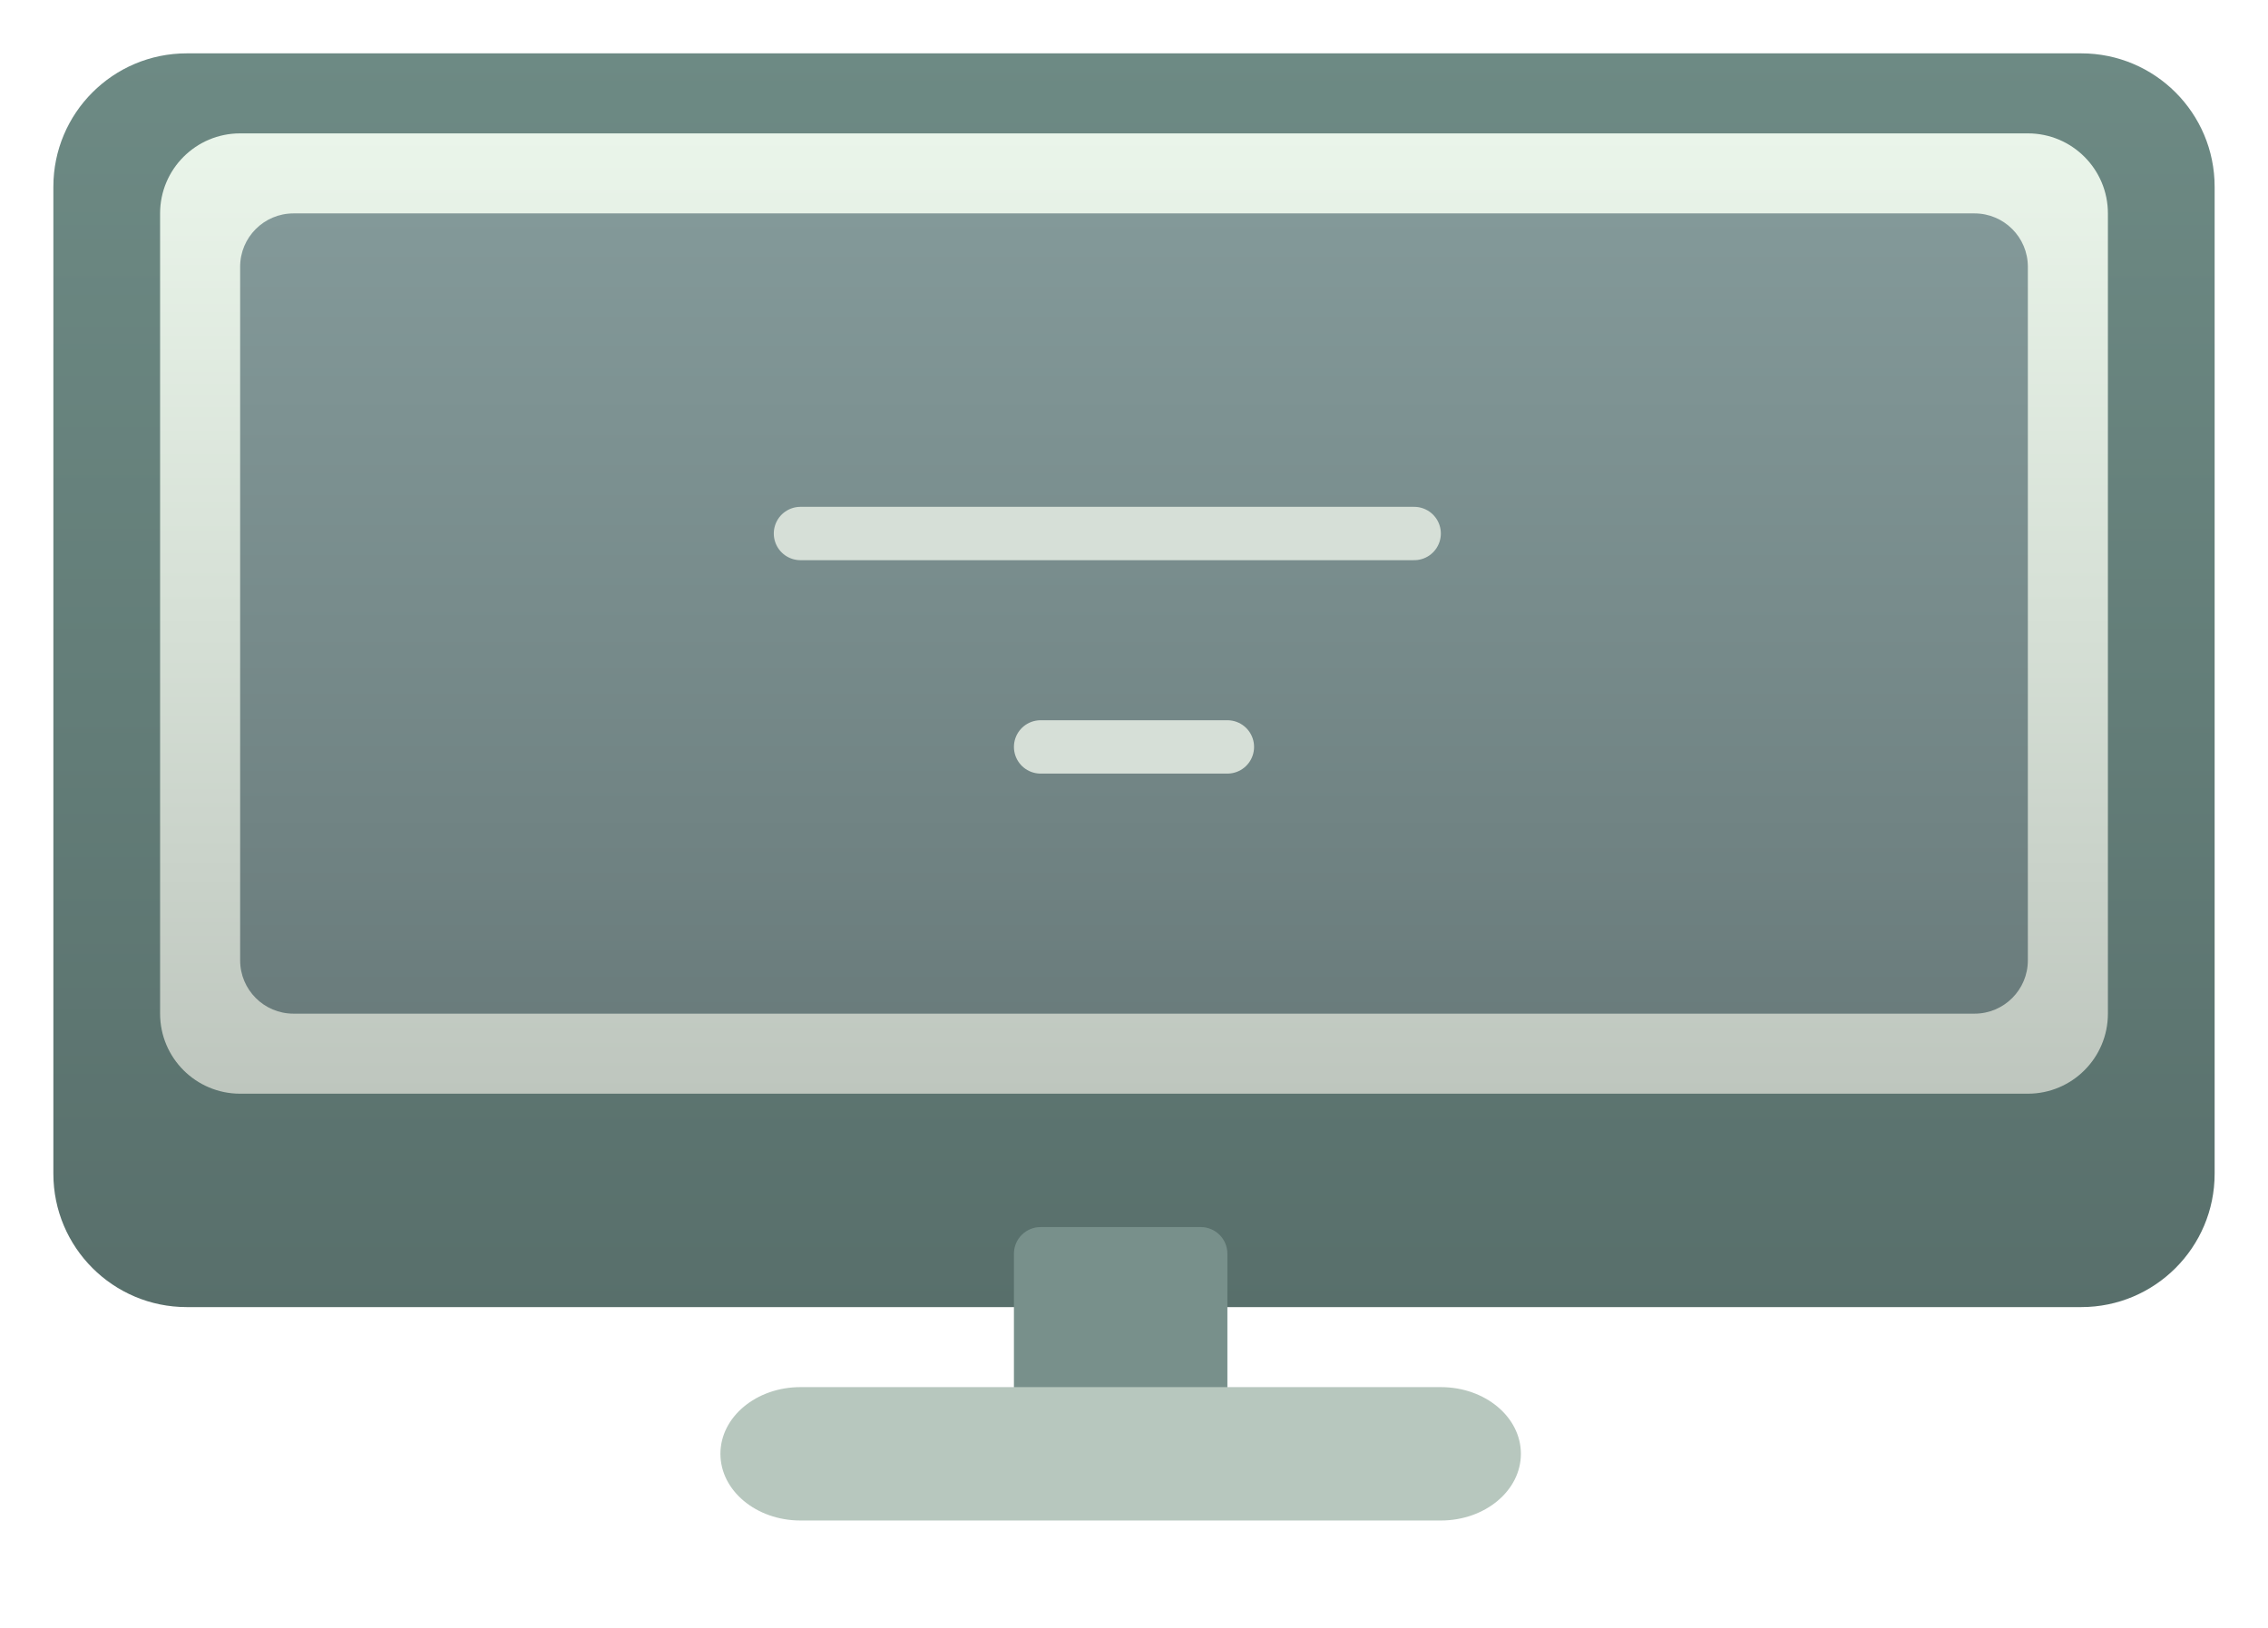
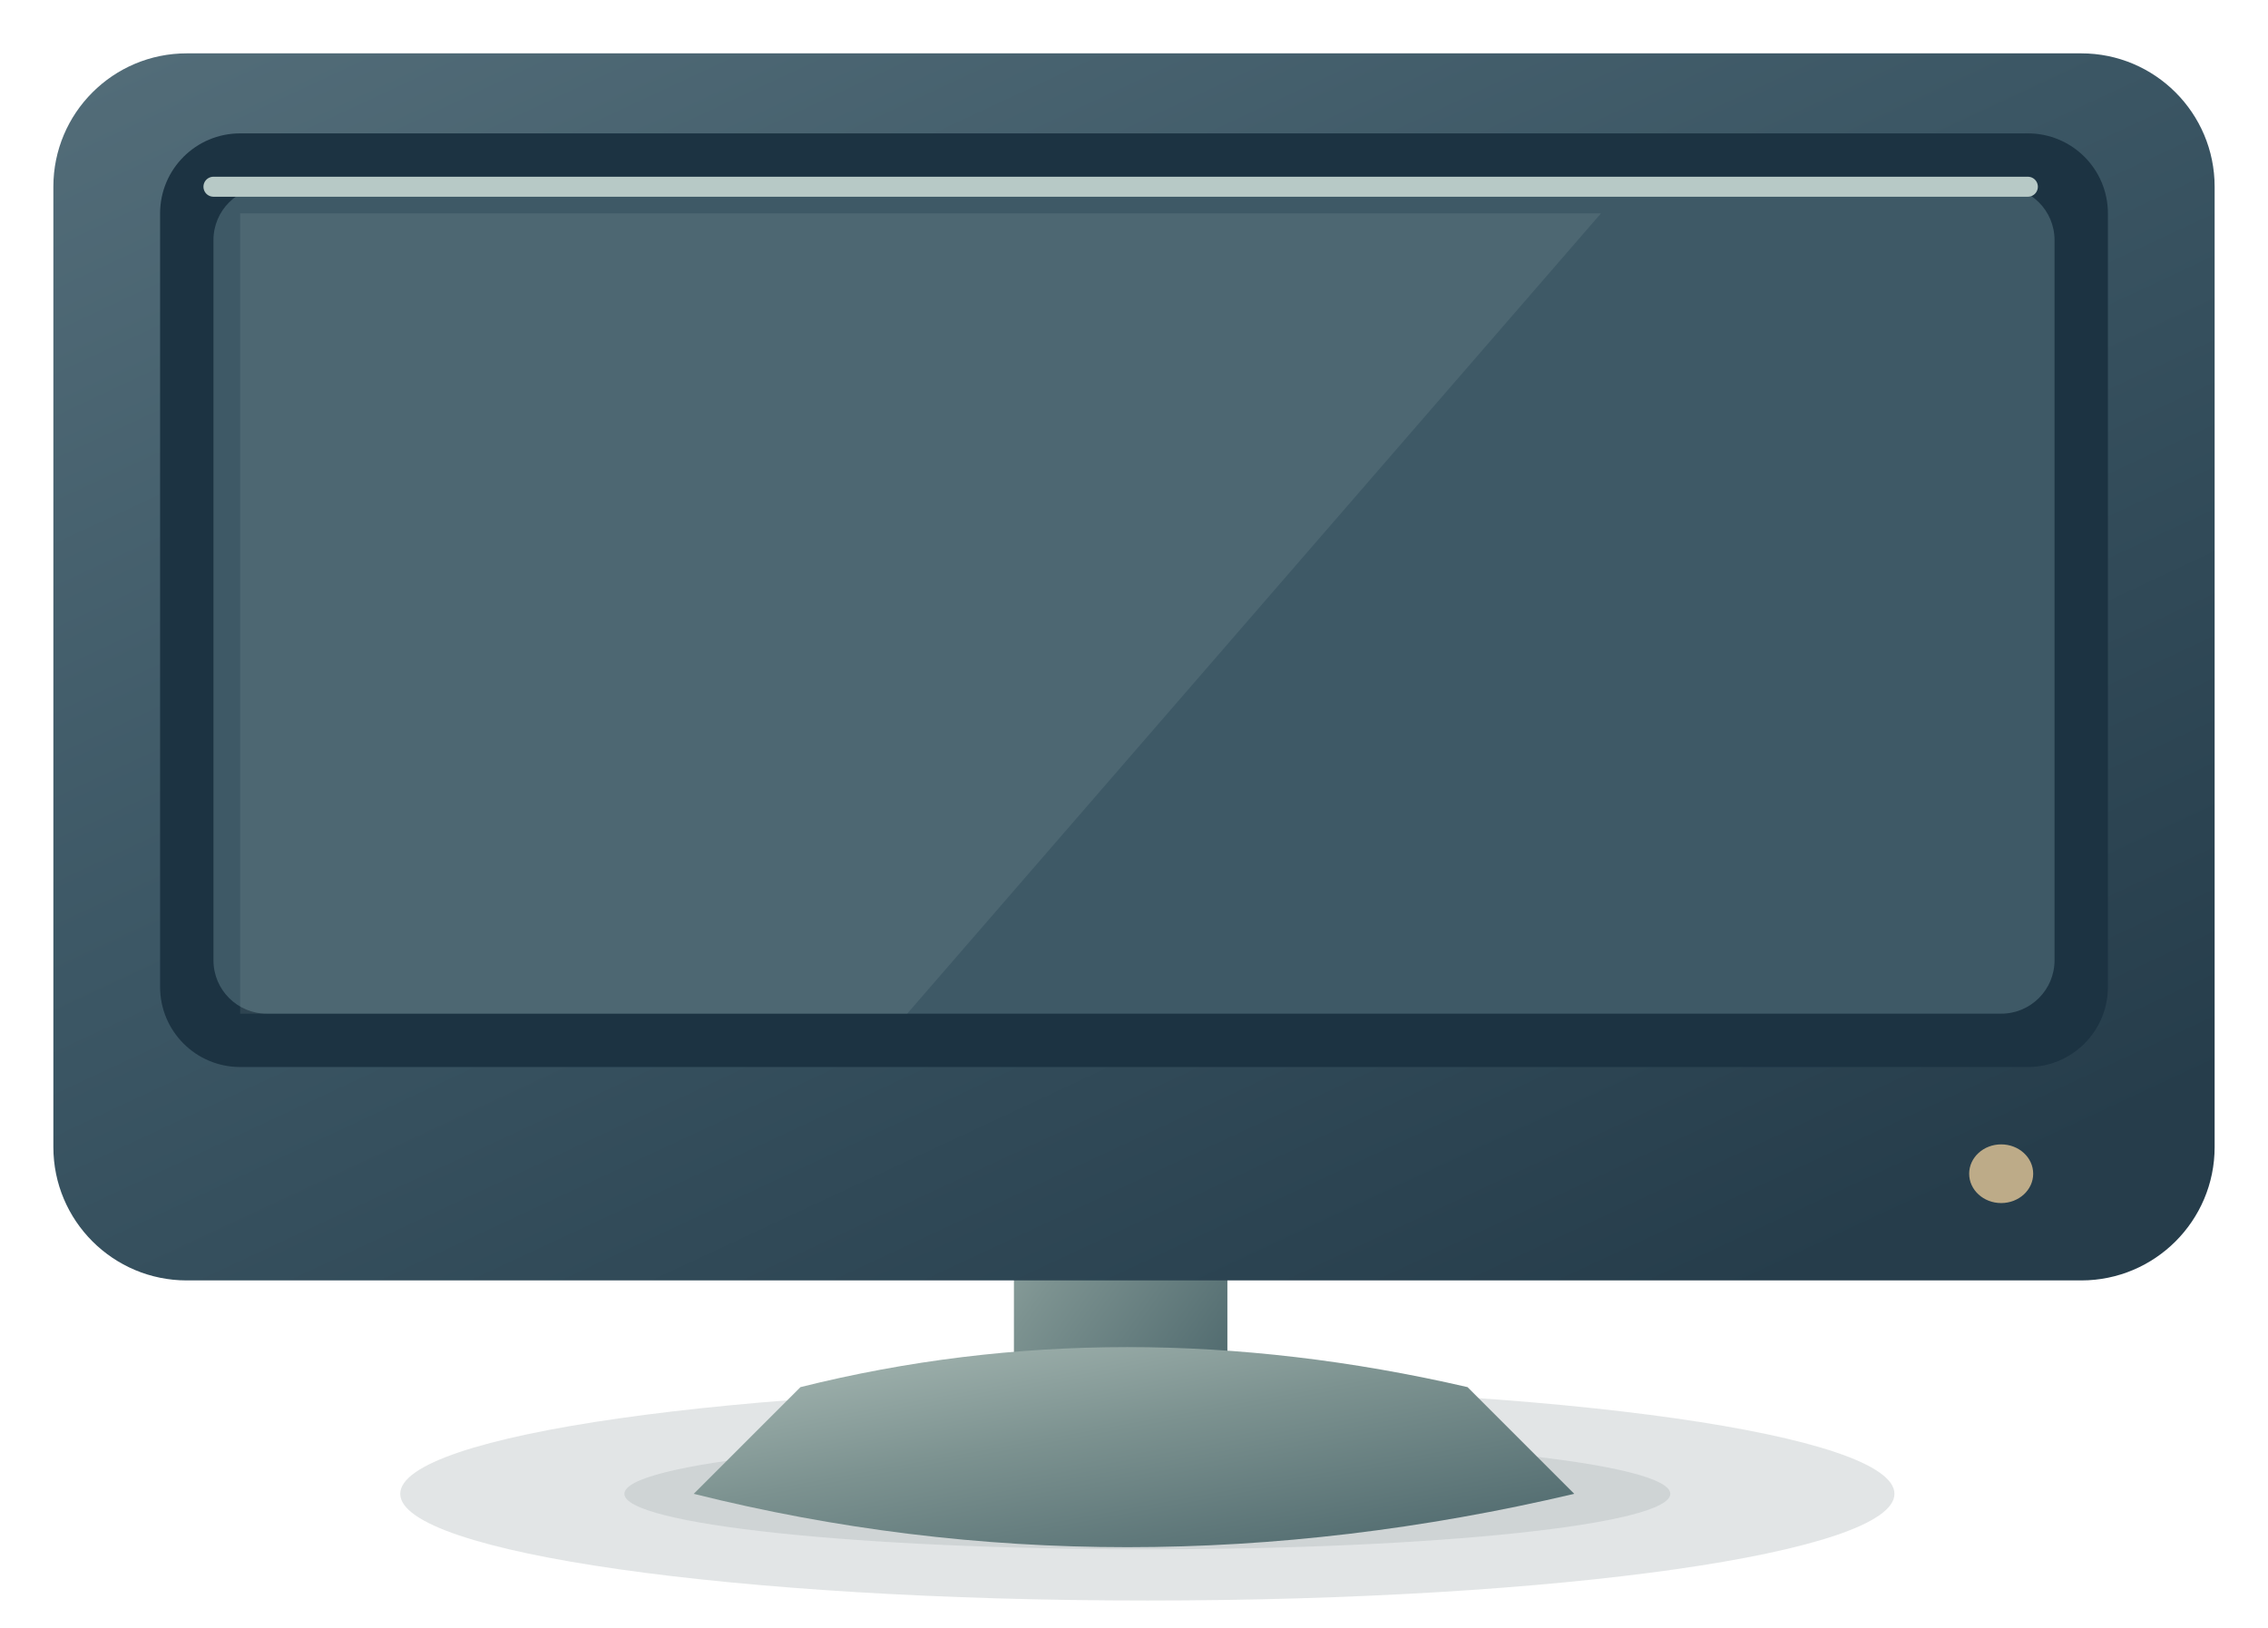
<svg xmlns="http://www.w3.org/2000/svg" width="85" height="61" viewBox="0 0 85 61">
  <defs>
-     <linearGradient id="material0" x1="0" y1="0" x2="0" y2="1">
-       <stop offset="0" stop-color="#6d8a84" />
-       <stop offset=".52" stop-color="#637D78" />
-       <stop offset="1" stop-color="#586f6b" />
+     <linearGradient id="dark" x1="0" y1="0" x2=".8" y2="1">
+       <stop stop-color="#536d79" />
+       <stop offset=".48" stop-color="#3b5664" />
+       <stop offset="1" stop-color="#263d4b" />
    </linearGradient>
-     <linearGradient id="material1" x1="0" y1="0" x2="0" y2="1">
-       <stop offset="0" stop-color="#eaf5ea" />
-       <stop offset=".52" stop-color="#D5DFD5" />
-       <stop offset="1" stop-color="#bec6be" />
+     <linearGradient id="metal" x1="0" y1="0" x2=".8" y2="1">
+       <stop stop-color="#aabbb6" />
+       <stop offset=".48" stop-color="#7c9290" />
+       <stop offset="1" stop-color="#526c70" />
    </linearGradient>
-     <linearGradient id="material2" x1="0" y1="0" x2="0" y2="1">
-       <stop offset="0" stop-color="#839999" />
-       <stop offset=".52" stop-color="#778B8B" />
-       <stop offset="1" stop-color="#6a7c7c" />
+     <linearGradient id="glass" x1="0" y1="0" x2=".8" y2="1">
+       <stop stop-color="#bdd4d7" />
+       <stop offset=".48" stop-color="#93b6c1" />
+       <stop offset="1" stop-color="#658c9c" />
    </linearGradient>
  </defs>
-   <rect x="2" y="2" width="81" height="47" rx="5" fill="url(#material0)" />
-   <rect x="6" y="5" width="73" height="36" rx="3" fill="url(#material1)" />
-   <rect x="9" y="8" width="67" height="30" rx="2" fill="url(#material2)" />
-   <rect x="38" y="46" width="8" height="7" rx="1" fill="#78908B" />
-   <rect x="27" y="52" width="30" height="5" rx="3" fill="#B7C7BE" />
-   <path d="M30 20 L53 20" fill="none" stroke="#D6DFD7" stroke-width="2" stroke-linecap="round" />
-   <path d="M39 28 L46 28" fill="none" stroke="#D6DFD7" stroke-width="2" stroke-linecap="round" />
+   <ellipse cx="43" cy="56" rx="28" ry="4" fill="#21383c" opacity=".13" />
+   <ellipse cx="43" cy="56" rx="19.6" ry="2.08" fill="#21383c" opacity=".1" />
+   <rect x="38" y="39" width="8" height="14" rx="2" fill="url(#metal)" />
+   <path d="M30 52 Q42 49 55 52 L59 56 Q42 60 26 56Z" fill="url(#metal)" />
+   <rect x="2" y="2" width="81" height="46" rx="5" fill="url(#dark)" />
+   <rect x="6" y="5" width="73" height="35" rx="3" fill="#1c3342" />
+   <rect x="8" y="7" width="69" height="31" rx="2" fill="#3e5966" />
+   <path d="M9 8 H60 L34 38 H9Z" fill="#e5f3ee" opacity=".09" />
+   <path d="M8 7 H76" fill="none" stroke="#b7c9c6" stroke-width="0.75" stroke-linecap="round" stroke-linejoin="round" />
+   <ellipse cx="75" cy="44" rx="1.2" ry="1.1" fill="#bdab88" />
</svg>
